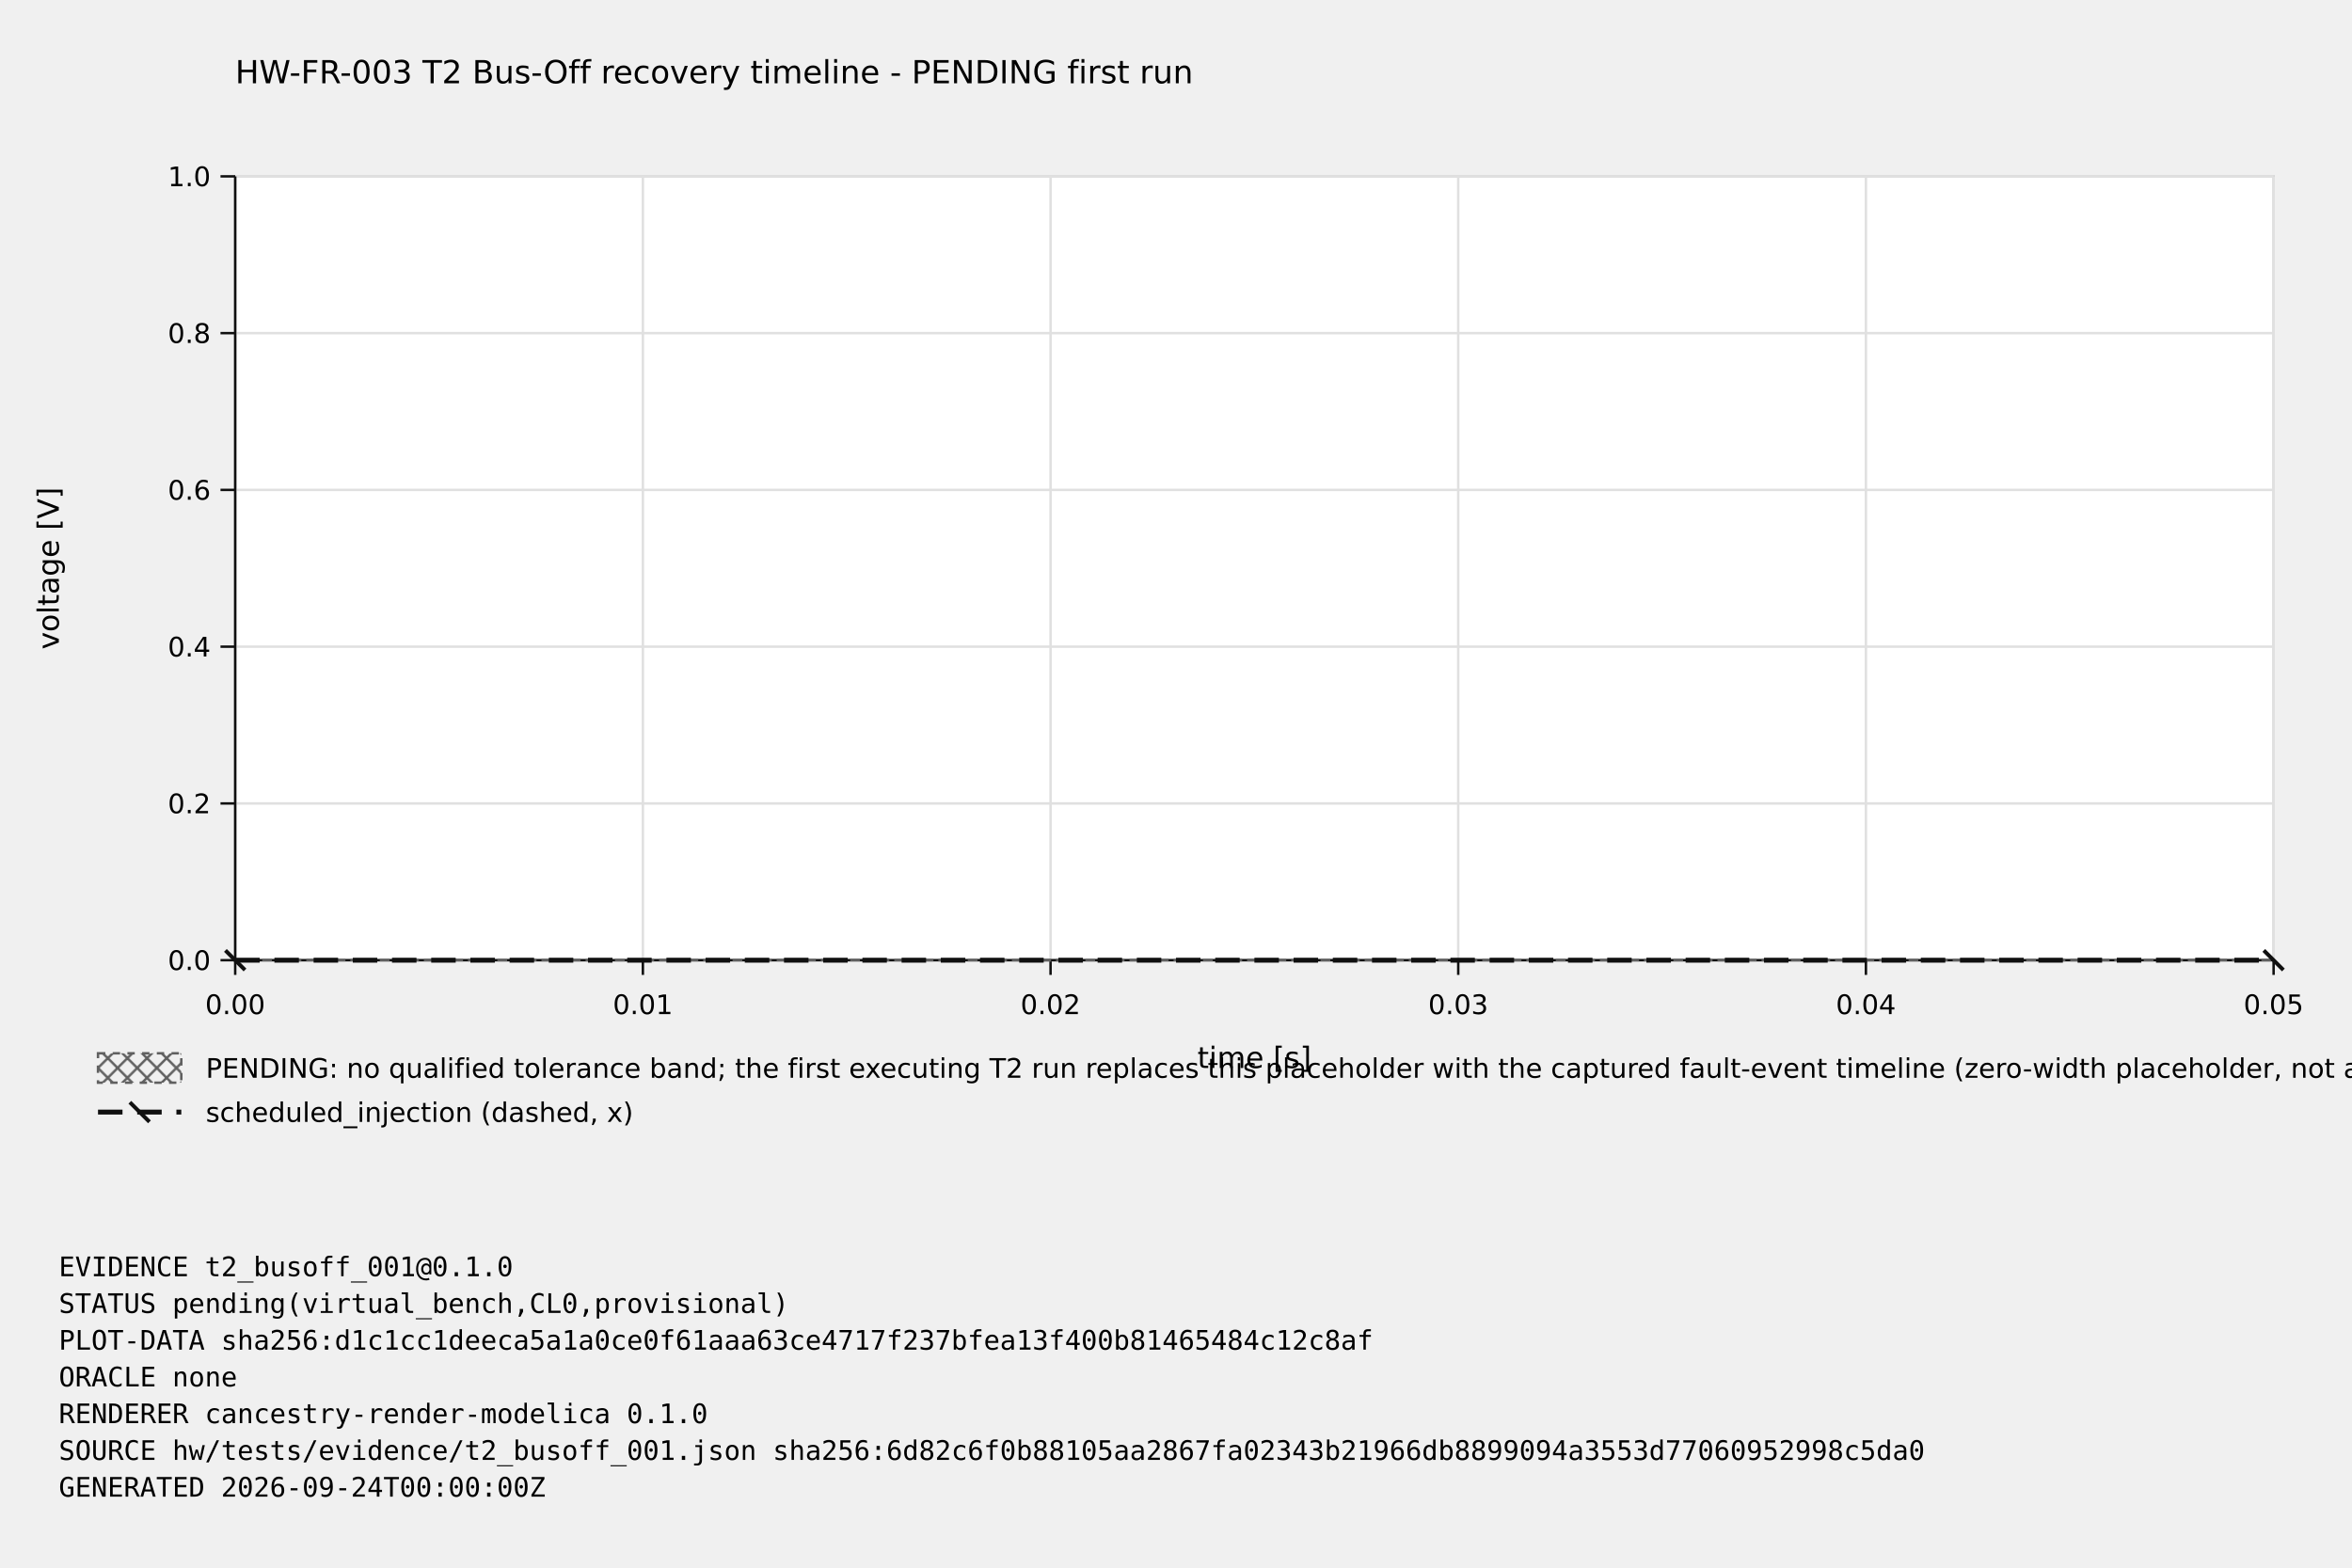
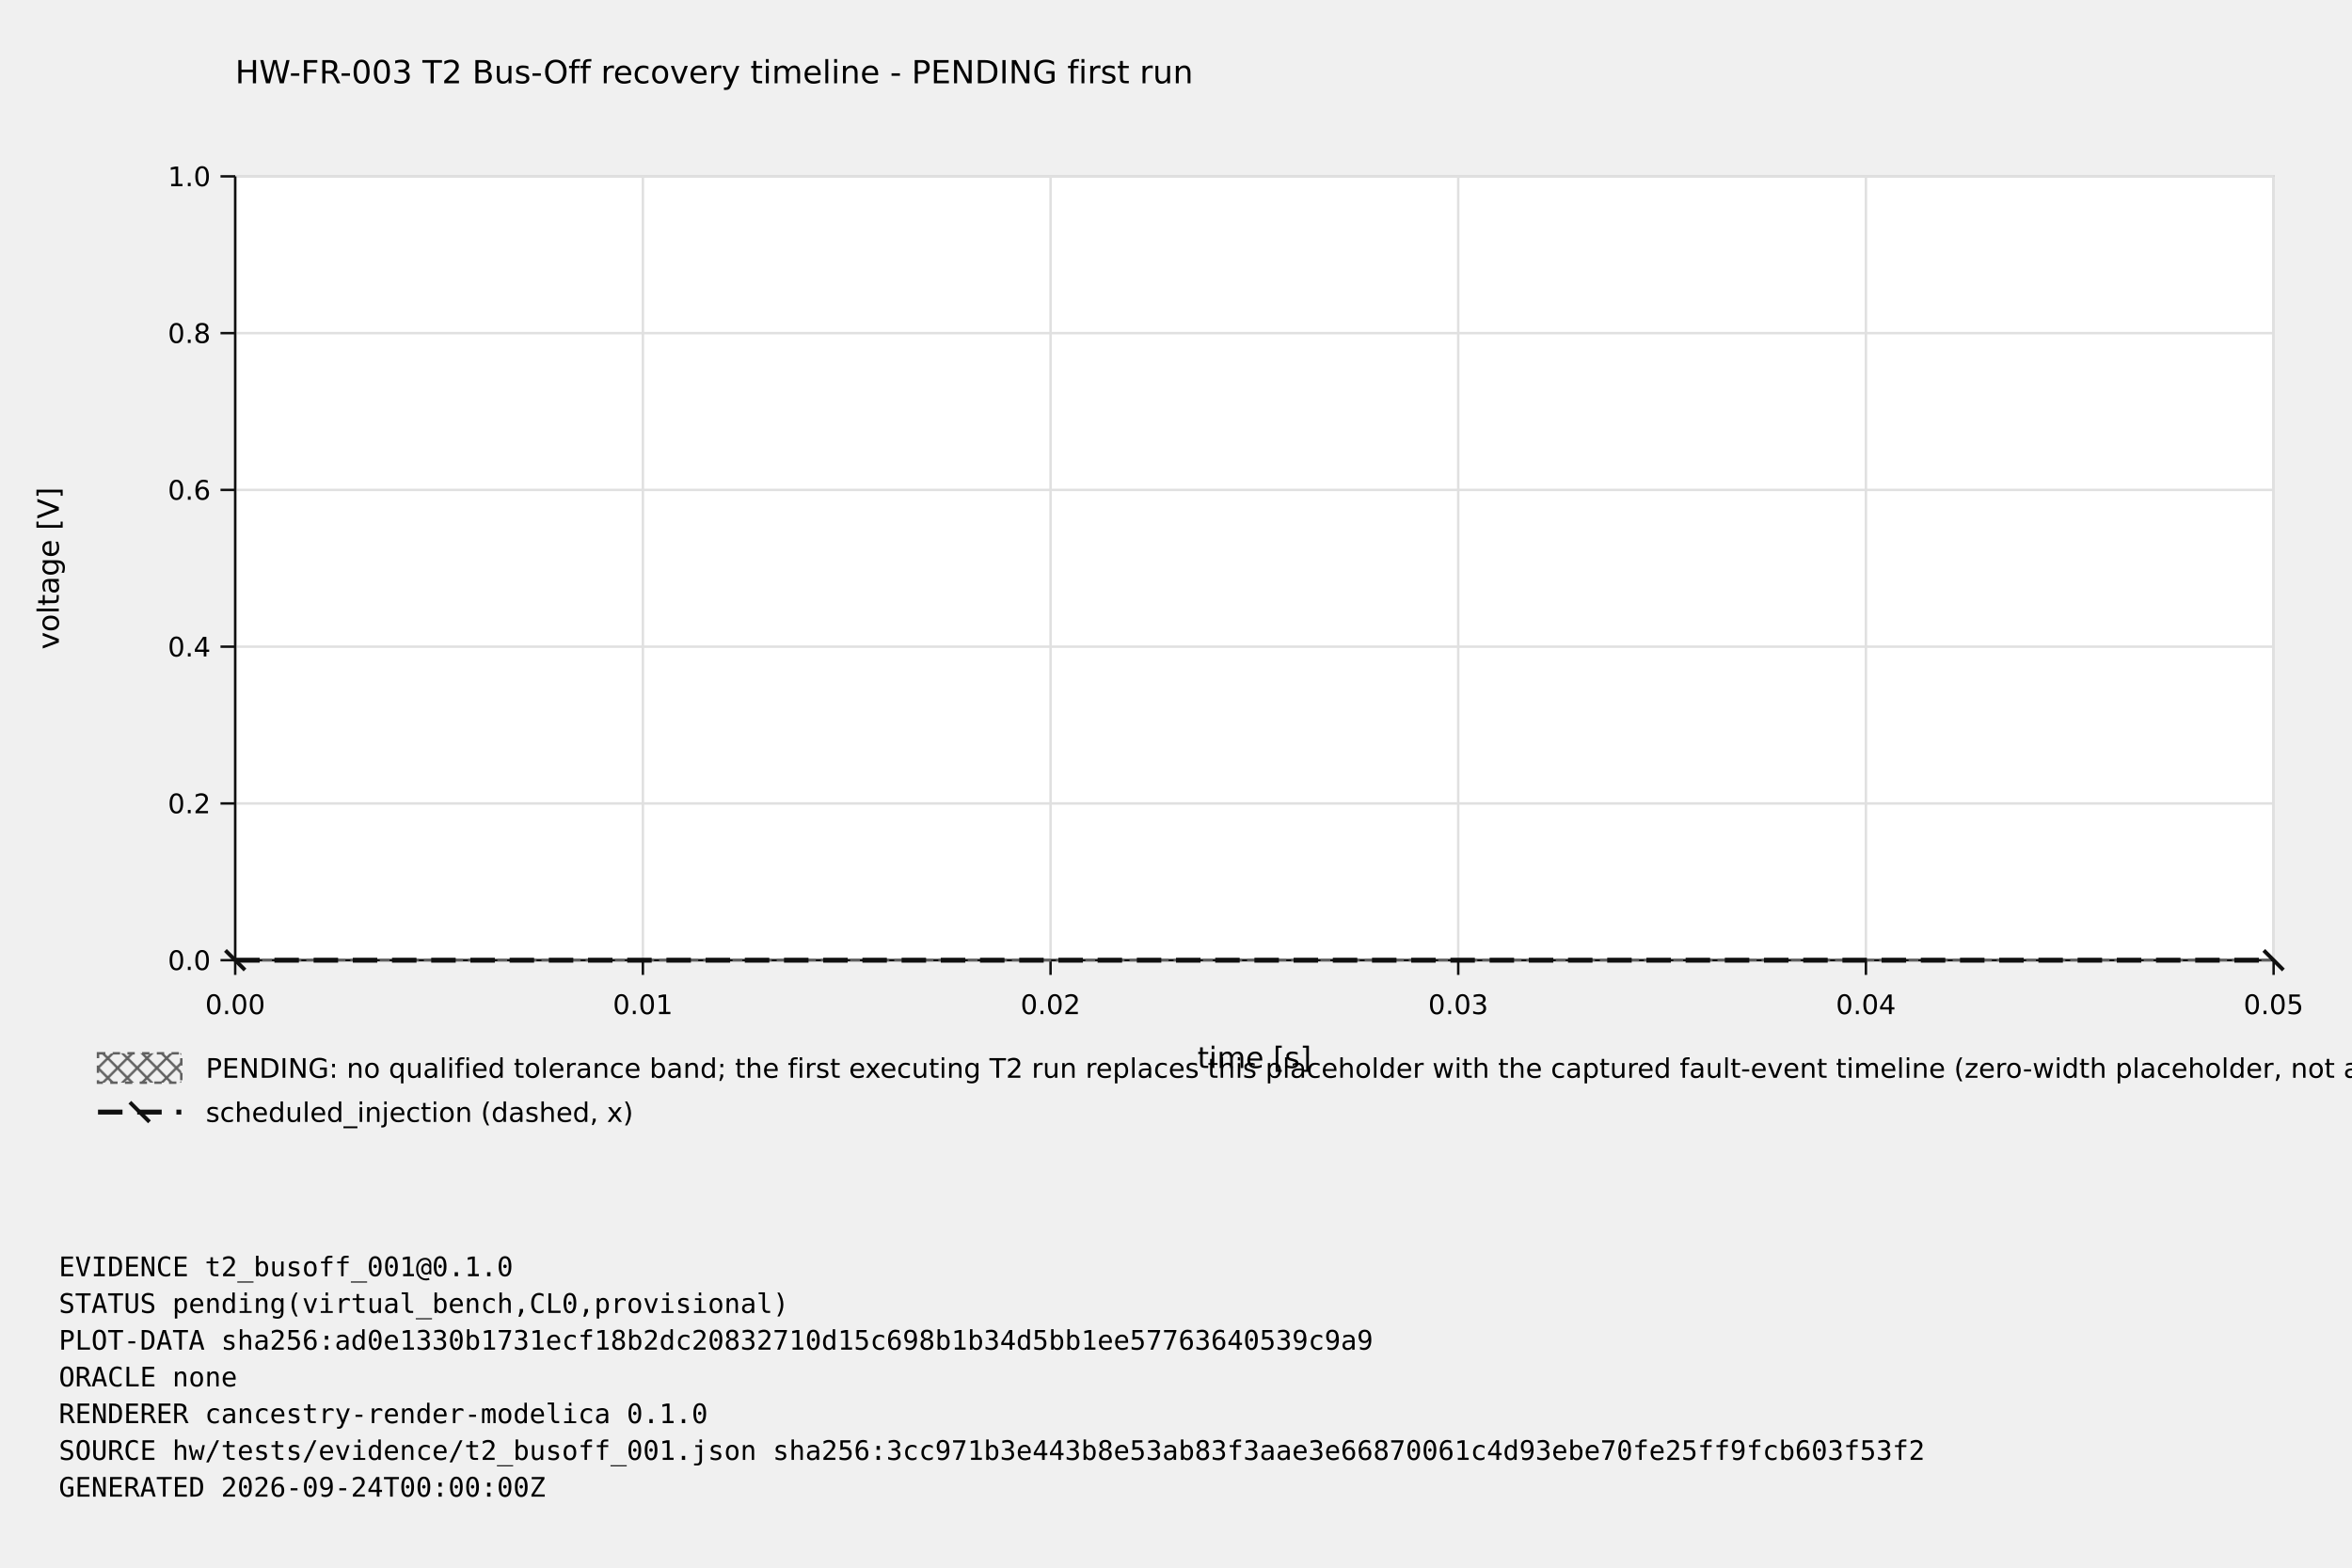
<svg xmlns="http://www.w3.org/2000/svg" width="960" height="640" viewBox="0 0 960 640" role="img" aria-labelledby="t2_busoff_001-title t2_busoff_001-desc">
  <defs>
    <pattern id="hatch-0" width="8" height="8" patternUnits="userSpaceOnUse">
      <line x1="0" y1="0" x2="8" y2="8" stroke="#606060" stroke-width="1" />
      <line x1="8" y1="0" x2="0" y2="8" stroke="#606060" stroke-width="1" />
    </pattern>
  </defs>
  <rect x="96" y="72" width="832" height="320" fill="#ffffff" stroke="#d0d0d0" />
  <line x1="96.000" y1="72" x2="96.000" y2="392" stroke="#e0e0e0" />
  <line x1="96.000" y1="392" x2="96.000" y2="398" stroke="#101010" />
  <text x="96.000" y="414" text-anchor="middle" font-family="DejaVu Sans, sans-serif" font-size="11">0.00</text>
  <line x1="262.400" y1="72" x2="262.400" y2="392" stroke="#e0e0e0" />
  <line x1="262.400" y1="392" x2="262.400" y2="398" stroke="#101010" />
  <text x="262.400" y="414" text-anchor="middle" font-family="DejaVu Sans, sans-serif" font-size="11">0.01</text>
  <line x1="428.800" y1="72" x2="428.800" y2="392" stroke="#e0e0e0" />
  <line x1="428.800" y1="392" x2="428.800" y2="398" stroke="#101010" />
  <text x="428.800" y="414" text-anchor="middle" font-family="DejaVu Sans, sans-serif" font-size="11">0.02</text>
  <line x1="595.200" y1="72" x2="595.200" y2="392" stroke="#e0e0e0" />
  <line x1="595.200" y1="392" x2="595.200" y2="398" stroke="#101010" />
  <text x="595.200" y="414" text-anchor="middle" font-family="DejaVu Sans, sans-serif" font-size="11">0.03</text>
  <line x1="761.600" y1="72" x2="761.600" y2="392" stroke="#e0e0e0" />
  <line x1="761.600" y1="392" x2="761.600" y2="398" stroke="#101010" />
  <text x="761.600" y="414" text-anchor="middle" font-family="DejaVu Sans, sans-serif" font-size="11">0.04</text>
  <line x1="928.000" y1="72" x2="928.000" y2="392" stroke="#e0e0e0" />
  <line x1="928.000" y1="392" x2="928.000" y2="398" stroke="#101010" />
  <text x="928.000" y="414" text-anchor="middle" font-family="DejaVu Sans, sans-serif" font-size="11">0.05</text>
  <line x1="96" y1="392.000" x2="928" y2="392.000" stroke="#e0e0e0" />
  <line x1="90" y1="392.000" x2="96" y2="392.000" stroke="#101010" />
  <text x="86" y="396.000" text-anchor="end" font-family="DejaVu Sans, sans-serif" font-size="11">0.0</text>
  <line x1="96" y1="328.000" x2="928" y2="328.000" stroke="#e0e0e0" />
  <line x1="90" y1="328.000" x2="96" y2="328.000" stroke="#101010" />
  <text x="86" y="332.000" text-anchor="end" font-family="DejaVu Sans, sans-serif" font-size="11">0.2</text>
  <line x1="96" y1="264.000" x2="928" y2="264.000" stroke="#e0e0e0" />
  <line x1="90" y1="264.000" x2="96" y2="264.000" stroke="#101010" />
  <text x="86" y="268.000" text-anchor="end" font-family="DejaVu Sans, sans-serif" font-size="11">0.4</text>
  <line x1="96" y1="200.000" x2="928" y2="200.000" stroke="#e0e0e0" />
  <line x1="90" y1="200.000" x2="96" y2="200.000" stroke="#101010" />
  <text x="86" y="204.000" text-anchor="end" font-family="DejaVu Sans, sans-serif" font-size="11">0.6</text>
  <line x1="96" y1="136.000" x2="928" y2="136.000" stroke="#e0e0e0" />
  <line x1="90" y1="136.000" x2="96" y2="136.000" stroke="#101010" />
  <text x="86" y="140.000" text-anchor="end" font-family="DejaVu Sans, sans-serif" font-size="11">0.8</text>
  <line x1="96" y1="72.000" x2="928" y2="72.000" stroke="#e0e0e0" />
  <line x1="90" y1="72.000" x2="96" y2="72.000" stroke="#101010" />
  <text x="86" y="76.000" text-anchor="end" font-family="DejaVu Sans, sans-serif" font-size="11">1.0</text>
  <line x1="96" y1="392" x2="928" y2="392" stroke="#101010" />
  <line x1="96" y1="72" x2="96" y2="392" stroke="#101010" />
  <text x="512" y="436" text-anchor="middle" font-family="DejaVu Sans, sans-serif" font-size="12">time [s]</text>
  <text x="24" y="232" text-anchor="middle" font-family="DejaVu Sans, sans-serif" font-size="12" transform="rotate(-90 24 232)">voltage [V]</text>
  <polygon points="96.000,392.000 928.000,392.000 928.000,392.000 96.000,392.000" fill="url(#hatch-0)" stroke="#606060" stroke-width="1" stroke-dasharray="3 3" />
  <polyline points="96.000,392.000 137.600,392.000 179.200,392.000 262.400,392.000 928.000,392.000" fill="none" stroke="#101010" stroke-width="2" stroke-dasharray="10 6" />
  <path d="M92.000,388.000 L100.000,396.000" stroke="#101010" stroke-width="1.6" />
  <path d="M924.000,388.000 L932.000,396.000" stroke="#101010" stroke-width="1.6" />
  <text x="96" y="34" font-family="DejaVu Sans, sans-serif" font-size="13">HW-FR-003 T2 Bus-Off recovery timeline - PENDING first run</text>
  <g transform="translate(40,436)">
    <rect x="0" y="-6" width="34" height="12" fill="url(#hatch-0)" stroke="#606060" stroke-dasharray="3 3" />
    <text x="44" y="4" font-family="DejaVu Sans, sans-serif" font-size="11">PENDING: no qualified tolerance band; the first executing T2 run replaces this placeholder with the captured fault-event timeline (zero-width placeholder, not a tolerance claim)</text>
  </g>
  <g transform="translate(40,454)">
    <line x1="0" y1="0" x2="34" y2="0" stroke="#101010" stroke-width="2" stroke-dasharray="10 6" />
    <path d="M13.000,-4.000 L21.000,4.000" stroke="#101010" stroke-width="1.6" />
    <text x="44" y="4" font-family="DejaVu Sans, sans-serif" font-size="11">scheduled_injection (dashed, x)</text>
  </g>
  <text x="24" y="521" font-family="DejaVu Sans Mono, monospace" font-size="11">EVIDENCE  t2_busoff_001@0.1.0</text>
  <text x="24" y="536" font-family="DejaVu Sans Mono, monospace" font-size="11">STATUS  pending(virtual_bench,CL0,provisional)</text>
-   <text x="24" y="551" font-family="DejaVu Sans Mono, monospace" font-size="11">PLOT-DATA  sha256:d1c1cc1deeca5a1a0ce0f61aaa63ce4717f237bfea13f400b81465484c12c8af</text>
+   <text x="24" y="551" font-family="DejaVu Sans Mono, monospace" font-size="11">PLOT-DATA  sha256:ad0e1330b1731ecf18b2dc20832710d15c698b1b34d5bb1ee57763640539c9a9</text>
  <text x="24" y="566" font-family="DejaVu Sans Mono, monospace" font-size="11">ORACLE  none</text>
  <text x="24" y="581" font-family="DejaVu Sans Mono, monospace" font-size="11">RENDERER  cancestry-render-modelica 0.1.0</text>
-   <text x="24" y="596" font-family="DejaVu Sans Mono, monospace" font-size="11">SOURCE  hw/tests/evidence/t2_busoff_001.json sha256:6d82c6f0b88105aa2867fa02343b21966db8899094a3553d77060952998c5da0</text>
+   <text x="24" y="596" font-family="DejaVu Sans Mono, monospace" font-size="11">SOURCE  hw/tests/evidence/t2_busoff_001.json sha256:3cc971b3e443b8e53ab83f3aae3e66870061c4d93ebe70fe25ff9fcb603f53f2</text>
  <text x="24" y="611" font-family="DejaVu Sans Mono, monospace" font-size="11">GENERATED  2026-09-24T00:00:00Z</text>
</svg>
